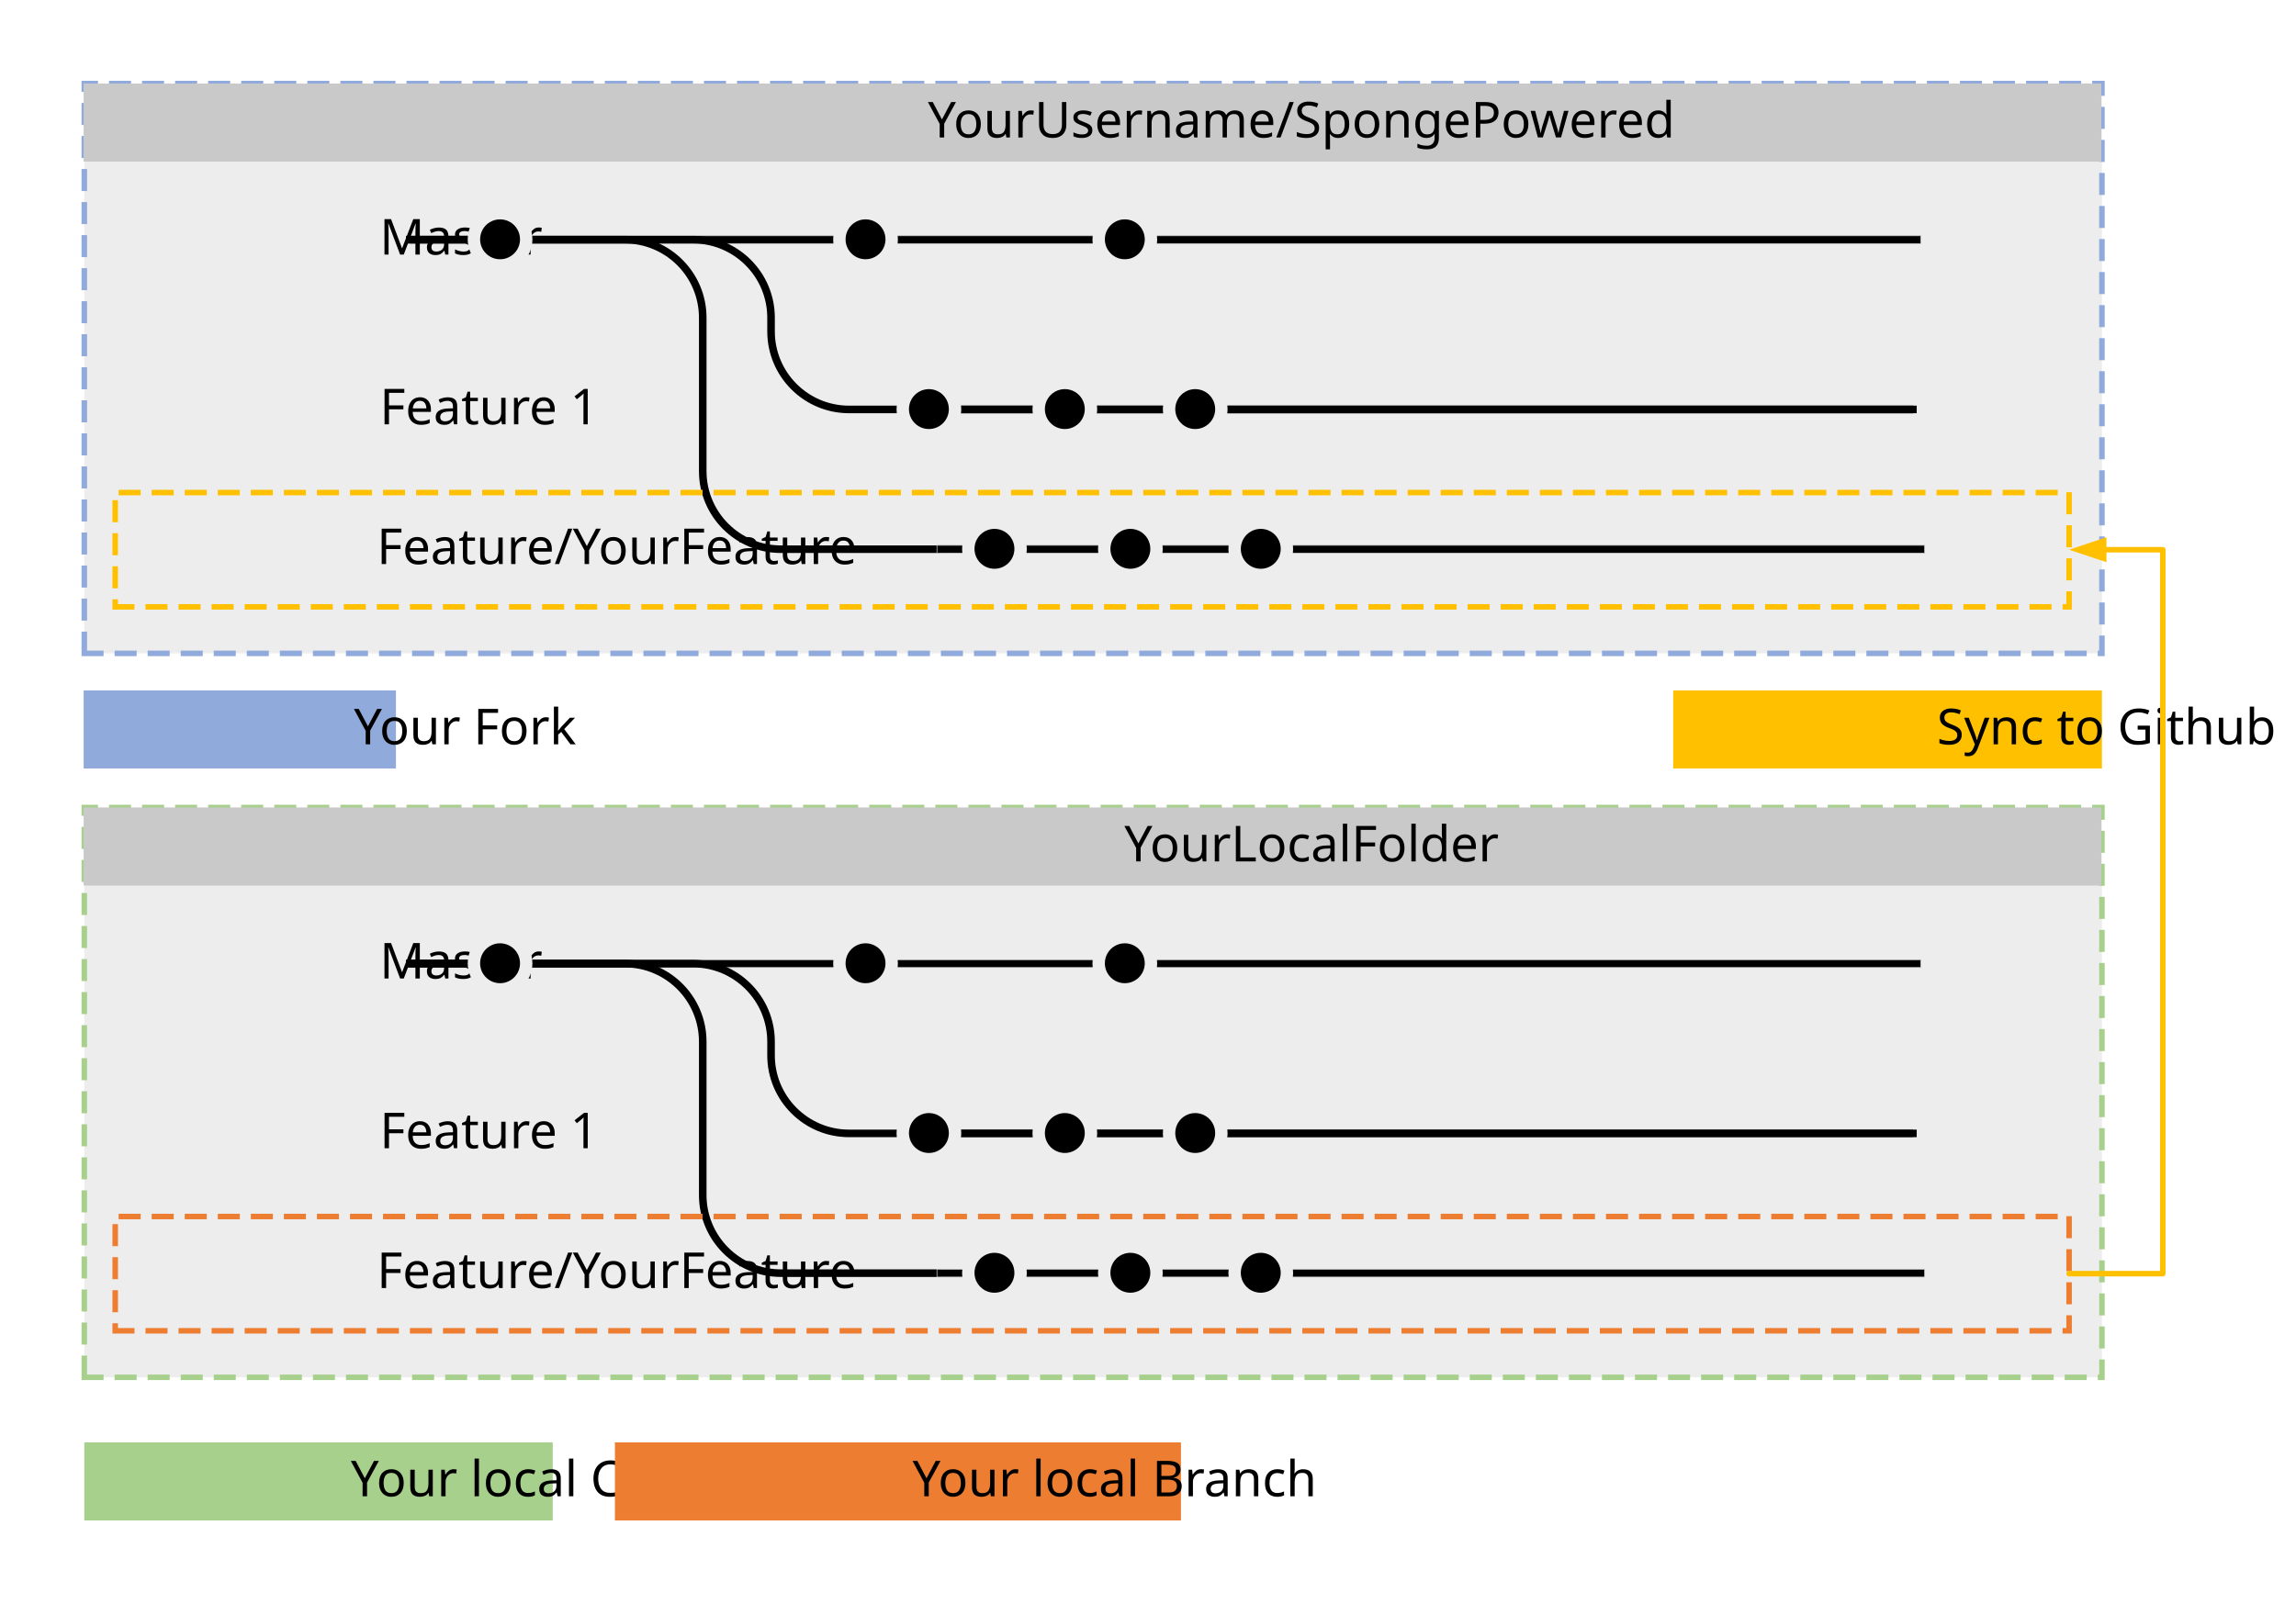
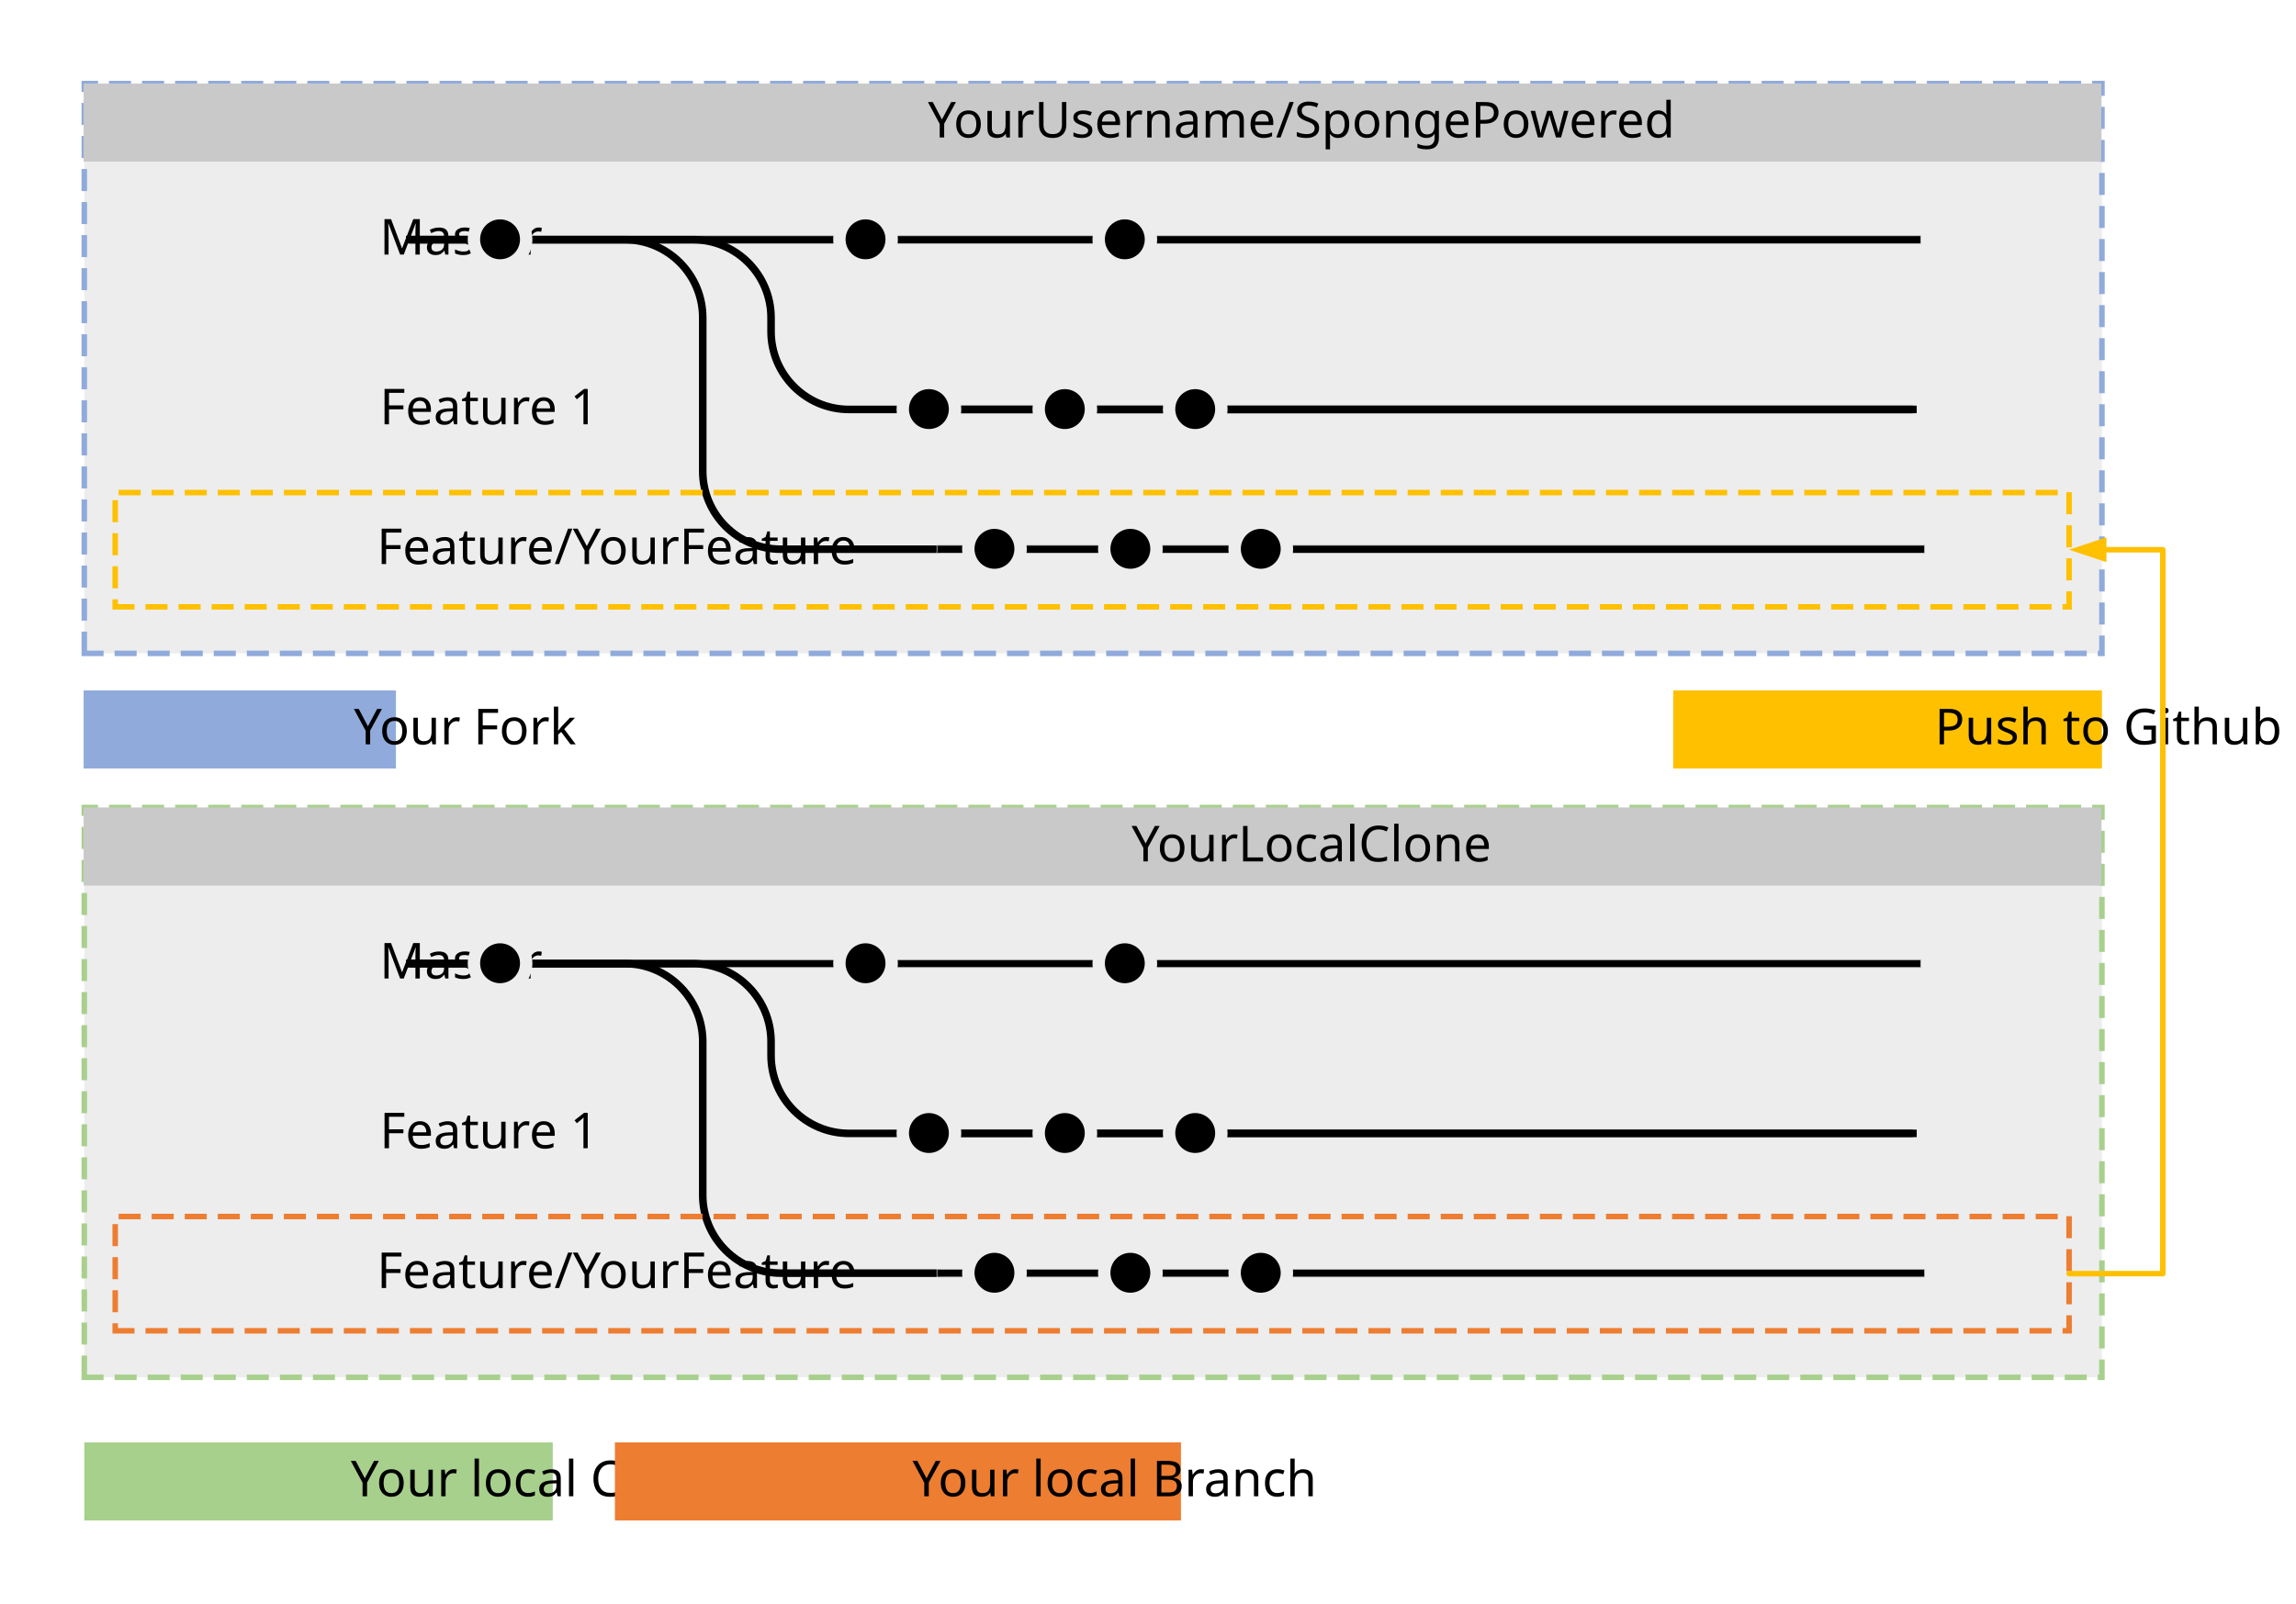
<svg xmlns="http://www.w3.org/2000/svg" xmlns:ns1="http://schemas.microsoft.com/visio/2003/SVGExtensions/" xmlns:xlink="http://www.w3.org/1999/xlink" width="11.577in" height="8.09in" viewBox="0 0 833.549 582.504" xml:space="preserve" color-interpolation-filters="sRGB" class="st18">
  <ns1:documentProperties ns1:langID="1031" ns1:metric="true" ns1:viewMarkup="false">
    <ns1:userDefs>
      <ns1:ud ns1:nameU="msvNoAutoConnect" ns1:val="VT0(0):26" />
      <ns1:ud ns1:nameU="visV14CFF" ns1:prompt="" ns1:val="VT0(1):26" />
      <ns1:ud ns1:nameU="visFlowchartType" ns1:prompt="" ns1:val="VT4(CrossFunctional)" />
    </ns1:userDefs>
  </ns1:documentProperties>
  <style type="text/css">
	
		.st1 {fill:none;stroke:none;stroke-width:2}
		.st2 {fill:#ededed;stroke:#a8d08d;stroke-dasharray:6,6;stroke-width:2}
		.st3 {fill:#000000;stroke:#c7c8c8;stroke-width:0.25}
		.st4 {fill:#000000;stroke:#ededed;stroke-width:4.5}
		.st5 {fill:#ededed;stroke:none;stroke-width:0.25}
		.st6 {fill:#000000;font-family:Montserrat;font-size:1.5em}
		.st7 {fill:#c9c9c9;stroke:none;stroke-width:0.25}
		.st8 {stroke:#000000;stroke-width:2.75}
		.st9 {fill:#90aadb;stroke:none;stroke-width:2}
		.st10 {fill:#a8d08d;stroke:none;stroke-width:2}
		.st11 {fill:#ed7d31;stroke:none;stroke-width:2}
		.st12 {fill:none;stroke:#ed7d31;stroke-dasharray:6,6;stroke-width:2}
		.st13 {fill:#ffc000;stroke:none;stroke-width:2}
		.st14 {fill:#ededed;stroke:#90aadb;stroke-dasharray:6,6;stroke-width:2}
		.st15 {fill:none;stroke:#ffc000;stroke-dasharray:6,6;stroke-width:2}
		.st16 {marker-end:url(#mrkr13-125);stroke:#ffc000;stroke-linecap:round;stroke-linejoin:round;stroke-width:2}
		.st17 {fill:#ffc000;fill-opacity:1;stroke:#ffc000;stroke-opacity:1;stroke-width:0.442}
		.st18 {fill:none;fill-rule:evenodd;font-size:12px;overflow:visible;stroke-linecap:square;stroke-miterlimit:3}
	
	</style>
  <defs id="Markers">
    <g id="lend13">
      <path d="M 3 1 L 0 0 L 3 -1 L 3 1 " style="stroke:none" />
    </g>
    <marker id="mrkr13-125" class="st17" ns1:arrowType="13" ns1:arrowSize="2" ns1:setback="6.78" refX="-6.78" orient="auto" markerUnits="strokeWidth" overflow="visible">
      <use xlink:href="#lend13" transform="scale(-2.26,-2.26) " />
    </marker>
  </defs>
  <g ns1:mID="0" ns1:index="1" ns1:groupContext="foregroundPage">
    <ns1:userDefs>
      <ns1:ud ns1:nameU="msvThemeOrder" ns1:val="VT0(0):26" />
    </ns1:userDefs>
    <ns1:pageProperties ns1:drawingScale="0.0393701" ns1:pageScale="0.0393701" ns1:drawingUnits="24" ns1:shadowOffsetX="8.50394" ns1:shadowOffsetY="-8.50394" />
    <ns1:layer ns1:name="Verbinder" ns1:index="0" />
    <g id="group37-1" transform="translate(274.709,-266.449)" ns1:mID="37" ns1:groupContext="group">
			</g>
    <g id="shape52-2" ns1:mID="52" ns1:groupContext="shape" transform="translate(56.4409,-252.559)">
      <rect x="0" y="535.733" width="676.898" height="46.772" class="st1" />
    </g>
    <g id="shape66-4" ns1:mID="66" ns1:groupContext="shape" transform="translate(56.4409,-190.906)">
      <rect x="0" y="535.733" width="676.898" height="46.772" class="st1" />
    </g>
    <g id="shape74-6" ns1:mID="74" ns1:groupContext="shape" transform="translate(30.5892,-82.315)">
      <ns1:userDefs>
        <ns1:ud ns1:nameU="visVersion" ns1:val="VT0(15):26" />
      </ns1:userDefs>
      <path d="M0 582.5 L732.52 582.5 L732.52 375.57 L0 375.57 L0 582.5 Z" class="st2" />
    </g>
    <g id="group75-8" transform="translate(272.709,-223.063)" ns1:mID="75" ns1:groupContext="group">
			</g>
    <g id="shape76-9" ns1:mID="76" ns1:groupContext="shape" transform="translate(148.819,-231.142)">
      <ns1:userDefs>
        <ns1:ud ns1:nameU="visVersion" ns1:val="VT0(15):26" />
      </ns1:userDefs>
      <rect x="0" y="579.67" width="548.504" height="2.835" class="st3" />
    </g>
    <g id="shape78-11" ns1:mID="78" ns1:groupContext="shape" transform="translate(304.728,-223.063)">
      <ns1:userDefs>
        <ns1:ud ns1:nameU="visVersion" ns1:val="VT0(15):26" />
      </ns1:userDefs>
      <path d="M0 573.01 A9.496 9.496 0 1 1 18.99 573.01 A9.496 9.496 0 0 1 0 573.01 Z" class="st4" />
    </g>
    <g id="shape79-13" ns1:mID="79" ns1:groupContext="shape" transform="translate(398.862,-223.063)">
      <ns1:userDefs>
        <ns1:ud ns1:nameU="visVersion" ns1:val="VT0(15):26" />
      </ns1:userDefs>
      <path d="M0 573.01 A9.496 9.496 0 1 1 18.99 573.01 A9.496 9.496 0 0 1 0 573.01 Z" class="st4" />
    </g>
    <g id="shape80-15" ns1:mID="80" ns1:groupContext="shape" transform="translate(42.5197,-223.063)">
      <ns1:userDefs>
        <ns1:ud ns1:nameU="visVersion" ns1:val="VT0(15):26" />
      </ns1:userDefs>
      <ns1:textBlock ns1:margins="rect(4,4,4,4)" ns1:tabSpace="42.5197" />
      <ns1:textRect cx="41.398" cy="573.008" width="82.8" height="18.992" />
      <rect x="0" y="563.512" width="82.797" height="18.992" class="st5" />
      <text x="11.07" y="578.41" class="st6" ns1:langID="1031">
        <ns1:paragraph ns1:horizAlign="1" />
        <ns1:tabList />Master</text>
    </g>
    <g id="shape81-18" ns1:mID="81" ns1:groupContext="shape" transform="translate(54.4409,-209.173)">
      <rect x="0" y="535.733" width="676.898" height="46.772" class="st1" />
    </g>
    <g id="shape82-20" ns1:mID="82" ns1:groupContext="shape" transform="translate(30.3465,-260.906)">
      <ns1:textBlock ns1:margins="rect(2,2,2,2)" ns1:tabSpace="42.5197" />
      <ns1:textRect cx="366.261" cy="568.331" width="732.53" height="28.346" />
      <rect x="0" y="554.158" width="732.522" height="28.346" class="st7" />
-       <text x="293.61" y="573.73" class="st6" ns1:langID="1031">
-         <ns1:paragraph ns1:horizAlign="1" />
-         <ns1:tabList />YourLocalFolder</text>
+       <text x="296.23" y="573.73" class="st6" ns1:langID="1031">
+         <ns1:paragraph ns1:horizAlign="1" />
+         <ns1:tabList />YourLocalClone</text>
    </g>
    <g id="shape83-23" ns1:mID="83" ns1:groupContext="shape" transform="translate(327.736,-169.488)">
      <ns1:userDefs>
        <ns1:ud ns1:nameU="visVersion" ns1:val="VT0(15):26" />
      </ns1:userDefs>
      <rect x="0" y="579.67" width="366.752" height="2.835" class="st3" />
    </g>
    <g id="shape87-25" ns1:mID="87" ns1:groupContext="shape" transform="translate(43.937,-161.41)">
      <ns1:userDefs>
        <ns1:ud ns1:nameU="visVersion" ns1:val="VT0(15):26" />
      </ns1:userDefs>
      <ns1:textBlock ns1:margins="rect(4,4,4,4)" ns1:tabSpace="42.5197" />
      <ns1:textRect cx="49.606" cy="573.008" width="99.22" height="18.992" />
      <rect x="0" y="563.512" width="99.213" height="18.992" class="st5" />
      <text x="9.68" y="578.41" class="st6" ns1:langID="1031">
        <ns1:paragraph ns1:horizAlign="1" />
        <ns1:tabList />Feature 1</text>
    </g>
    <g id="shape88-28" ns1:mID="88" ns1:groupContext="shape" transform="translate(54.4409,-147.52)">
      <rect x="0" y="535.733" width="676.898" height="46.772" class="st1" />
    </g>
    <g id="shape89-30" ns1:mID="89" ns1:groupContext="shape" ns1:layerMember="0" transform="translate(148.819,-232.559)">
      <path d="M0 582.5 L102.76 582.5 A28.346 28.346 0 0 1 131.1 610.85 L131.1 615.81 A28.346 28.346 -180 0 0 159.45 644.16        L545.67 644.16" class="st8" />
    </g>
    <g id="shape91-33" ns1:mID="91" ns1:groupContext="shape" transform="translate(30.3465,-303.425)">
      <ns1:userDefs>
        <ns1:ud ns1:nameU="visVersion" ns1:val="VT0(15):26" />
      </ns1:userDefs>
      <ns1:textBlock ns1:margins="rect(4,4,4,4)" ns1:tabSpace="42.5197" />
      <ns1:textRect cx="56.693" cy="568.331" width="113.39" height="28.346" />
      <rect x="0" y="554.158" width="113.386" height="28.346" class="st9" />
      <text x="13.89" y="573.73" class="st6" ns1:langID="1031">
        <ns1:paragraph ns1:horizAlign="1" />
        <ns1:tabList />Your Fork</text>
    </g>
    <g id="shape92-36" ns1:mID="92" ns1:groupContext="shape" transform="translate(30.5892,-30.3465)">
      <ns1:userDefs>
        <ns1:ud ns1:nameU="visVersion" ns1:val="VT0(15):26" />
      </ns1:userDefs>
      <ns1:textBlock ns1:margins="rect(4,4,4,4)" ns1:tabSpace="42.5197" />
      <ns1:textRect cx="85.039" cy="568.331" width="170.08" height="28.346" />
      <rect x="0" y="554.158" width="170.079" height="28.346" class="st10" />
      <text x="12.52" y="573.73" class="st6" ns1:langID="1031">
        <ns1:paragraph ns1:horizAlign="1" />
        <ns1:tabList />Your local Clone</text>
    </g>
    <g id="shape84-39" ns1:mID="84" ns1:groupContext="shape" transform="translate(327.736,-161.41)">
      <ns1:userDefs>
        <ns1:ud ns1:nameU="visVersion" ns1:val="VT0(15):26" />
      </ns1:userDefs>
      <path d="M0 573.01 A9.496 9.496 0 1 1 18.99 573.01 A9.496 9.496 0 0 1 0 573.01 Z" class="st4" />
    </g>
    <g id="shape85-41" ns1:mID="85" ns1:groupContext="shape" transform="translate(377.083,-161.41)">
      <ns1:userDefs>
        <ns1:ud ns1:nameU="visVersion" ns1:val="VT0(15):26" />
      </ns1:userDefs>
      <path d="M0 573.01 A9.496 9.496 0 1 1 18.99 573.01 A9.496 9.496 0 0 1 0 573.01 Z" class="st4" />
    </g>
    <g id="shape86-43" ns1:mID="86" ns1:groupContext="shape" transform="translate(424.422,-161.41)">
      <ns1:userDefs>
        <ns1:ud ns1:nameU="visVersion" ns1:val="VT0(15):26" />
      </ns1:userDefs>
      <path d="M0 573.01 A9.496 9.496 0 1 1 18.99 573.01 A9.496 9.496 0 0 1 0 573.01 Z" class="st4" />
    </g>
    <g id="shape116-45" ns1:mID="116" ns1:groupContext="shape" transform="translate(41.811,-110.661)">
      <ns1:userDefs>
        <ns1:ud ns1:nameU="visVersion" ns1:val="VT0(15):26" />
      </ns1:userDefs>
      <ns1:textBlock ns1:margins="rect(4,4,4,4)" ns1:tabSpace="42.5197" />
      <ns1:textRect cx="102.756" cy="573.008" width="205.52" height="18.992" />
      <rect x="0" y="563.512" width="205.512" height="18.992" class="st5" />
      <text x="10.76" y="578.41" class="st6" ns1:langID="1031">
        <ns1:paragraph ns1:horizAlign="1" />
        <ns1:tabList />Feature/YourFeature</text>
    </g>
    <g id="shape124-48" ns1:mID="124" ns1:groupContext="shape" transform="translate(223.228,-30.3465)">
      <ns1:userDefs>
        <ns1:ud ns1:nameU="visVersion" ns1:val="VT0(15):26" />
      </ns1:userDefs>
      <ns1:textBlock ns1:margins="rect(4,4,4,4)" ns1:tabSpace="42.5197" />
      <ns1:textRect cx="102.756" cy="568.331" width="205.52" height="28.346" />
      <rect x="0" y="554.158" width="205.512" height="28.346" class="st11" />
      <text x="23.81" y="573.73" class="st6" ns1:langID="1031">
        <ns1:paragraph ns1:horizAlign="1" />
        <ns1:tabList />Your local Branch</text>
    </g>
    <g id="shape119-51" ns1:mID="119" ns1:groupContext="shape" ns1:layerMember="0" transform="translate(148.819,-232.559)">
      <path d="M0 582.5 L77.95 582.5 A28.346 28.346 0 0 1 106.3 610.85 L106.3 666.56 A28.346 28.346 -180 0 0 134.65 694.91        L191.34 694.91" class="st8" />
    </g>
    <g id="shape131-54" ns1:mID="131" ns1:groupContext="shape" transform="translate(340.157,-118.74)">
      <ns1:userDefs>
        <ns1:ud ns1:nameU="visVersion" ns1:val="VT0(15):26" />
      </ns1:userDefs>
      <rect x="0" y="579.67" width="358.583" height="2.835" class="st3" />
    </g>
    <g id="shape122-56" ns1:mID="122" ns1:groupContext="shape" transform="translate(448.219,-110.661)">
      <ns1:userDefs>
        <ns1:ud ns1:nameU="visVersion" ns1:val="VT0(15):26" />
      </ns1:userDefs>
      <path d="M0 573.01 A9.496 9.496 0 1 1 18.99 573.01 A9.496 9.496 0 0 1 0 573.01 Z" class="st4" />
    </g>
    <g id="shape121-58" ns1:mID="121" ns1:groupContext="shape" transform="translate(400.879,-110.661)">
      <ns1:userDefs>
        <ns1:ud ns1:nameU="visVersion" ns1:val="VT0(15):26" />
      </ns1:userDefs>
      <path d="M0 573.01 A9.496 9.496 0 1 1 18.99 573.01 A9.496 9.496 0 0 1 0 573.01 Z" class="st4" />
    </g>
    <g id="shape120-60" ns1:mID="120" ns1:groupContext="shape" transform="translate(351.533,-110.661)">
      <ns1:userDefs>
        <ns1:ud ns1:nameU="visVersion" ns1:val="VT0(15):26" />
      </ns1:userDefs>
      <path d="M0 573.01 A9.496 9.496 0 1 1 18.99 573.01 A9.496 9.496 0 0 1 0 573.01 Z" class="st4" />
    </g>
    <g id="shape77-62" ns1:mID="77" ns1:groupContext="shape" transform="translate(172.042,-223.063)">
      <ns1:userDefs>
        <ns1:ud ns1:nameU="visVersion" ns1:val="VT0(15):26" />
      </ns1:userDefs>
      <path d="M0 573.01 A9.496 9.496 0 1 1 18.99 573.01 A9.496 9.496 0 0 1 0 573.01 Z" class="st4" />
    </g>
    <g id="shape133-64" ns1:mID="133" ns1:groupContext="shape" transform="translate(41.811,-99.2126)">
      <ns1:userDefs>
        <ns1:ud ns1:nameU="visVersion" ns1:val="VT0(15):26" />
      </ns1:userDefs>
      <path d="M0 582.5 L709.37 582.5 L709.37 541 L0 541 L0 582.5 Z" class="st12" />
    </g>
    <g id="shape136-66" ns1:mID="136" ns1:groupContext="shape" transform="translate(607.449,-303.425)">
      <ns1:userDefs>
        <ns1:ud ns1:nameU="visVersion" ns1:val="VT0(15):26" />
      </ns1:userDefs>
      <ns1:textBlock ns1:margins="rect(4,4,4,4)" ns1:tabSpace="42.5197" />
      <ns1:textRect cx="77.831" cy="568.331" width="155.67" height="28.346" />
      <rect x="0" y="554.158" width="155.663" height="28.346" class="st13" />
-       <text x="11.5" y="573.73" class="st6" ns1:langID="1031">
-         <ns1:paragraph ns1:horizAlign="1" />
-         <ns1:tabList />Sync to Github</text>
+       <text x="10.74" y="573.73" class="st6" ns1:langID="1031">
+         <ns1:paragraph ns1:horizAlign="1" />
+         <ns1:tabList />Push to Github</text>
    </g>
    <g id="shape137-69" ns1:mID="137" ns1:groupContext="shape" transform="translate(30.5892,-345.221)">
      <ns1:userDefs>
        <ns1:ud ns1:nameU="visVersion" ns1:val="VT0(15):26" />
      </ns1:userDefs>
      <path d="M0 582.5 L732.52 582.5 L732.52 375.57 L0 375.57 L0 582.5 Z" class="st14" />
    </g>
    <g id="group138-71" transform="translate(272.709,-485.969)" ns1:mID="138" ns1:groupContext="group">
			</g>
    <g id="shape139-72" ns1:mID="139" ns1:groupContext="shape" transform="translate(148.819,-494.048)">
      <ns1:userDefs>
        <ns1:ud ns1:nameU="visVersion" ns1:val="VT0(15):26" />
      </ns1:userDefs>
      <rect x="0" y="579.67" width="548.504" height="2.835" class="st3" />
    </g>
    <g id="shape140-74" ns1:mID="140" ns1:groupContext="shape" transform="translate(304.728,-485.969)">
      <ns1:userDefs>
        <ns1:ud ns1:nameU="visVersion" ns1:val="VT0(15):26" />
      </ns1:userDefs>
      <path d="M0 573.01 A9.496 9.496 0 1 1 18.99 573.01 A9.496 9.496 0 0 1 0 573.01 Z" class="st4" />
    </g>
    <g id="shape141-76" ns1:mID="141" ns1:groupContext="shape" transform="translate(398.862,-485.969)">
      <ns1:userDefs>
        <ns1:ud ns1:nameU="visVersion" ns1:val="VT0(15):26" />
      </ns1:userDefs>
      <path d="M0 573.01 A9.496 9.496 0 1 1 18.99 573.01 A9.496 9.496 0 0 1 0 573.01 Z" class="st4" />
    </g>
    <g id="shape142-78" ns1:mID="142" ns1:groupContext="shape" transform="translate(42.5197,-485.969)">
      <ns1:userDefs>
        <ns1:ud ns1:nameU="visVersion" ns1:val="VT0(15):26" />
      </ns1:userDefs>
      <ns1:textBlock ns1:margins="rect(4,4,4,4)" ns1:tabSpace="42.5197" />
      <ns1:textRect cx="41.398" cy="573.008" width="82.8" height="18.992" />
      <rect x="0" y="563.512" width="82.797" height="18.992" class="st5" />
      <text x="11.07" y="578.41" class="st6" ns1:langID="1031">
        <ns1:paragraph ns1:horizAlign="1" />
        <ns1:tabList />Master</text>
    </g>
    <g id="shape143-81" ns1:mID="143" ns1:groupContext="shape" transform="translate(54.4409,-472.079)">
      <rect x="0" y="535.733" width="676.898" height="46.772" class="st1" />
    </g>
    <g id="shape144-83" ns1:mID="144" ns1:groupContext="shape" transform="translate(30.3465,-523.811)">
      <ns1:textBlock ns1:margins="rect(2,2,2,2)" ns1:tabSpace="42.5197" />
      <ns1:textRect cx="366.261" cy="568.331" width="732.53" height="28.346" />
      <rect x="0" y="554.158" width="732.522" height="28.346" class="st7" />
      <text x="222.29" y="573.73" class="st6" ns1:langID="1031">
        <ns1:paragraph ns1:horizAlign="1" />
        <ns1:tabList />YourUsername/SpongePowered</text>
    </g>
    <g id="shape145-86" ns1:mID="145" ns1:groupContext="shape" transform="translate(327.736,-432.394)">
      <ns1:userDefs>
        <ns1:ud ns1:nameU="visVersion" ns1:val="VT0(15):26" />
      </ns1:userDefs>
      <rect x="0" y="579.67" width="366.752" height="2.835" class="st3" />
    </g>
    <g id="shape146-88" ns1:mID="146" ns1:groupContext="shape" transform="translate(43.937,-424.315)">
      <ns1:userDefs>
        <ns1:ud ns1:nameU="visVersion" ns1:val="VT0(15):26" />
      </ns1:userDefs>
      <ns1:textBlock ns1:margins="rect(4,4,4,4)" ns1:tabSpace="42.5197" />
      <ns1:textRect cx="49.606" cy="573.008" width="99.22" height="18.992" />
      <rect x="0" y="563.512" width="99.213" height="18.992" class="st5" />
      <text x="9.68" y="578.41" class="st6" ns1:langID="1031">
        <ns1:paragraph ns1:horizAlign="1" />
        <ns1:tabList />Feature 1</text>
    </g>
    <g id="shape147-91" ns1:mID="147" ns1:groupContext="shape" transform="translate(54.4409,-410.426)">
      <rect x="0" y="535.733" width="676.898" height="46.772" class="st1" />
    </g>
    <g id="shape148-93" ns1:mID="148" ns1:groupContext="shape" ns1:layerMember="0" transform="translate(148.819,-495.465)">
      <path d="M0 582.5 L102.76 582.5 A28.346 28.346 0 0 1 131.1 610.85 L131.1 615.81 A28.346 28.346 -180 0 0 159.45 644.16        L545.67 644.16" class="st8" />
    </g>
    <g id="shape149-96" ns1:mID="149" ns1:groupContext="shape" transform="translate(327.736,-424.315)">
      <ns1:userDefs>
        <ns1:ud ns1:nameU="visVersion" ns1:val="VT0(15):26" />
      </ns1:userDefs>
      <path d="M0 573.01 A9.496 9.496 0 1 1 18.99 573.01 A9.496 9.496 0 0 1 0 573.01 Z" class="st4" />
    </g>
    <g id="shape150-98" ns1:mID="150" ns1:groupContext="shape" transform="translate(377.083,-424.315)">
      <ns1:userDefs>
        <ns1:ud ns1:nameU="visVersion" ns1:val="VT0(15):26" />
      </ns1:userDefs>
      <path d="M0 573.01 A9.496 9.496 0 1 1 18.99 573.01 A9.496 9.496 0 0 1 0 573.01 Z" class="st4" />
    </g>
    <g id="shape151-100" ns1:mID="151" ns1:groupContext="shape" transform="translate(424.422,-424.315)">
      <ns1:userDefs>
        <ns1:ud ns1:nameU="visVersion" ns1:val="VT0(15):26" />
      </ns1:userDefs>
      <path d="M0 573.01 A9.496 9.496 0 1 1 18.99 573.01 A9.496 9.496 0 0 1 0 573.01 Z" class="st4" />
    </g>
    <g id="shape152-102" ns1:mID="152" ns1:groupContext="shape" transform="translate(41.811,-373.567)">
      <ns1:userDefs>
        <ns1:ud ns1:nameU="visVersion" ns1:val="VT0(15):26" />
      </ns1:userDefs>
      <ns1:textBlock ns1:margins="rect(4,4,4,4)" ns1:tabSpace="42.5197" />
      <ns1:textRect cx="102.756" cy="573.008" width="205.52" height="18.992" />
      <rect x="0" y="563.512" width="205.512" height="18.992" class="st5" />
      <text x="10.76" y="578.41" class="st6" ns1:langID="1031">
        <ns1:paragraph ns1:horizAlign="1" />
        <ns1:tabList />Feature/YourFeature</text>
    </g>
    <g id="shape153-105" ns1:mID="153" ns1:groupContext="shape" ns1:layerMember="0" transform="translate(148.819,-495.465)">
      <path d="M0 582.5 L77.95 582.5 A28.346 28.346 0 0 1 106.3 610.85 L106.3 666.56 A28.346 28.346 -180 0 0 134.65 694.91        L191.34 694.91" class="st8" />
    </g>
    <g id="shape154-108" ns1:mID="154" ns1:groupContext="shape" transform="translate(340.157,-381.646)">
      <ns1:userDefs>
        <ns1:ud ns1:nameU="visVersion" ns1:val="VT0(15):26" />
      </ns1:userDefs>
      <rect x="0" y="579.67" width="358.583" height="2.835" class="st3" />
    </g>
    <g id="shape155-110" ns1:mID="155" ns1:groupContext="shape" transform="translate(448.219,-373.567)">
      <ns1:userDefs>
        <ns1:ud ns1:nameU="visVersion" ns1:val="VT0(15):26" />
      </ns1:userDefs>
      <path d="M0 573.01 A9.496 9.496 0 1 1 18.99 573.01 A9.496 9.496 0 0 1 0 573.01 Z" class="st4" />
    </g>
    <g id="shape156-112" ns1:mID="156" ns1:groupContext="shape" transform="translate(400.879,-373.567)">
      <ns1:userDefs>
        <ns1:ud ns1:nameU="visVersion" ns1:val="VT0(15):26" />
      </ns1:userDefs>
      <path d="M0 573.01 A9.496 9.496 0 1 1 18.99 573.01 A9.496 9.496 0 0 1 0 573.01 Z" class="st4" />
    </g>
    <g id="shape157-114" ns1:mID="157" ns1:groupContext="shape" transform="translate(351.533,-373.567)">
      <ns1:userDefs>
        <ns1:ud ns1:nameU="visVersion" ns1:val="VT0(15):26" />
      </ns1:userDefs>
      <path d="M0 573.01 A9.496 9.496 0 1 1 18.99 573.01 A9.496 9.496 0 0 1 0 573.01 Z" class="st4" />
    </g>
    <g id="shape158-116" ns1:mID="158" ns1:groupContext="shape" transform="translate(172.042,-485.969)">
      <ns1:userDefs>
        <ns1:ud ns1:nameU="visVersion" ns1:val="VT0(15):26" />
      </ns1:userDefs>
      <path d="M0 573.01 A9.496 9.496 0 1 1 18.99 573.01 A9.496 9.496 0 0 1 0 573.01 Z" class="st4" />
    </g>
    <g id="shape159-118" ns1:mID="159" ns1:groupContext="shape" transform="translate(41.811,-362.118)">
      <ns1:userDefs>
        <ns1:ud ns1:nameU="visVersion" ns1:val="VT0(15):26" />
      </ns1:userDefs>
      <path d="M0 582.5 L709.37 582.5 L709.37 541 L0 541 L0 582.5 Z" class="st15" />
    </g>
    <g id="shape160-120" ns1:mID="160" ns1:groupContext="shape" ns1:layerMember="0" transform="translate(744.094,-119.966)">
      <path d="M7.09 582.5 L41.11 582.5 L41.11 319.6 L20.65 319.6" class="st16" />
    </g>
  </g>
</svg>
